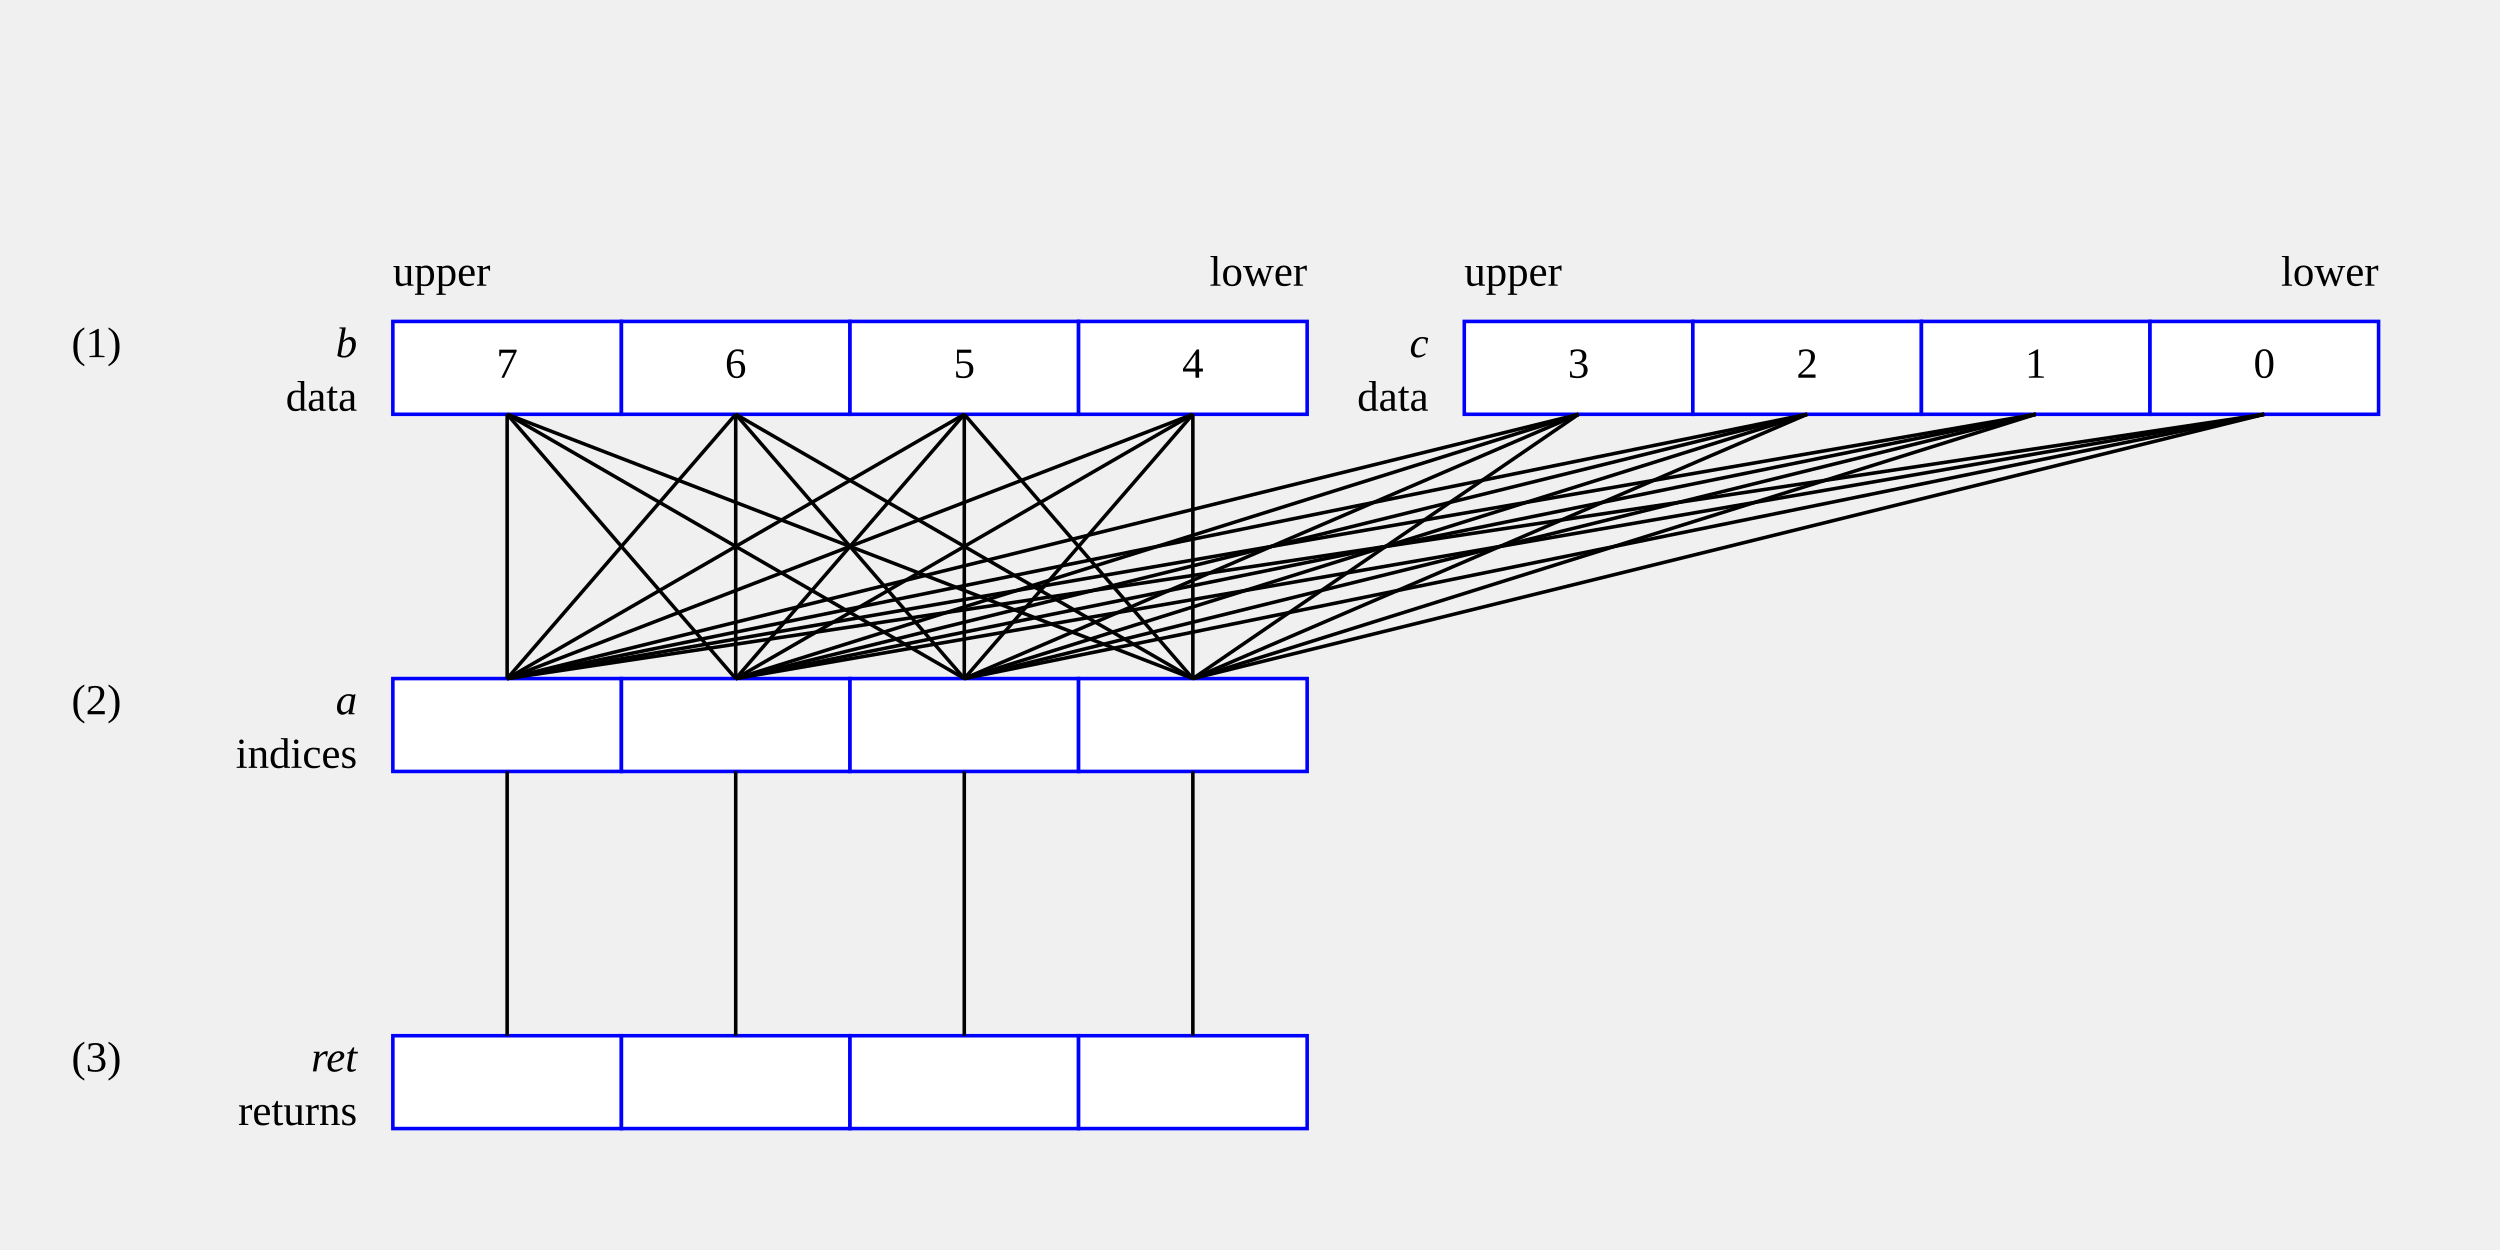
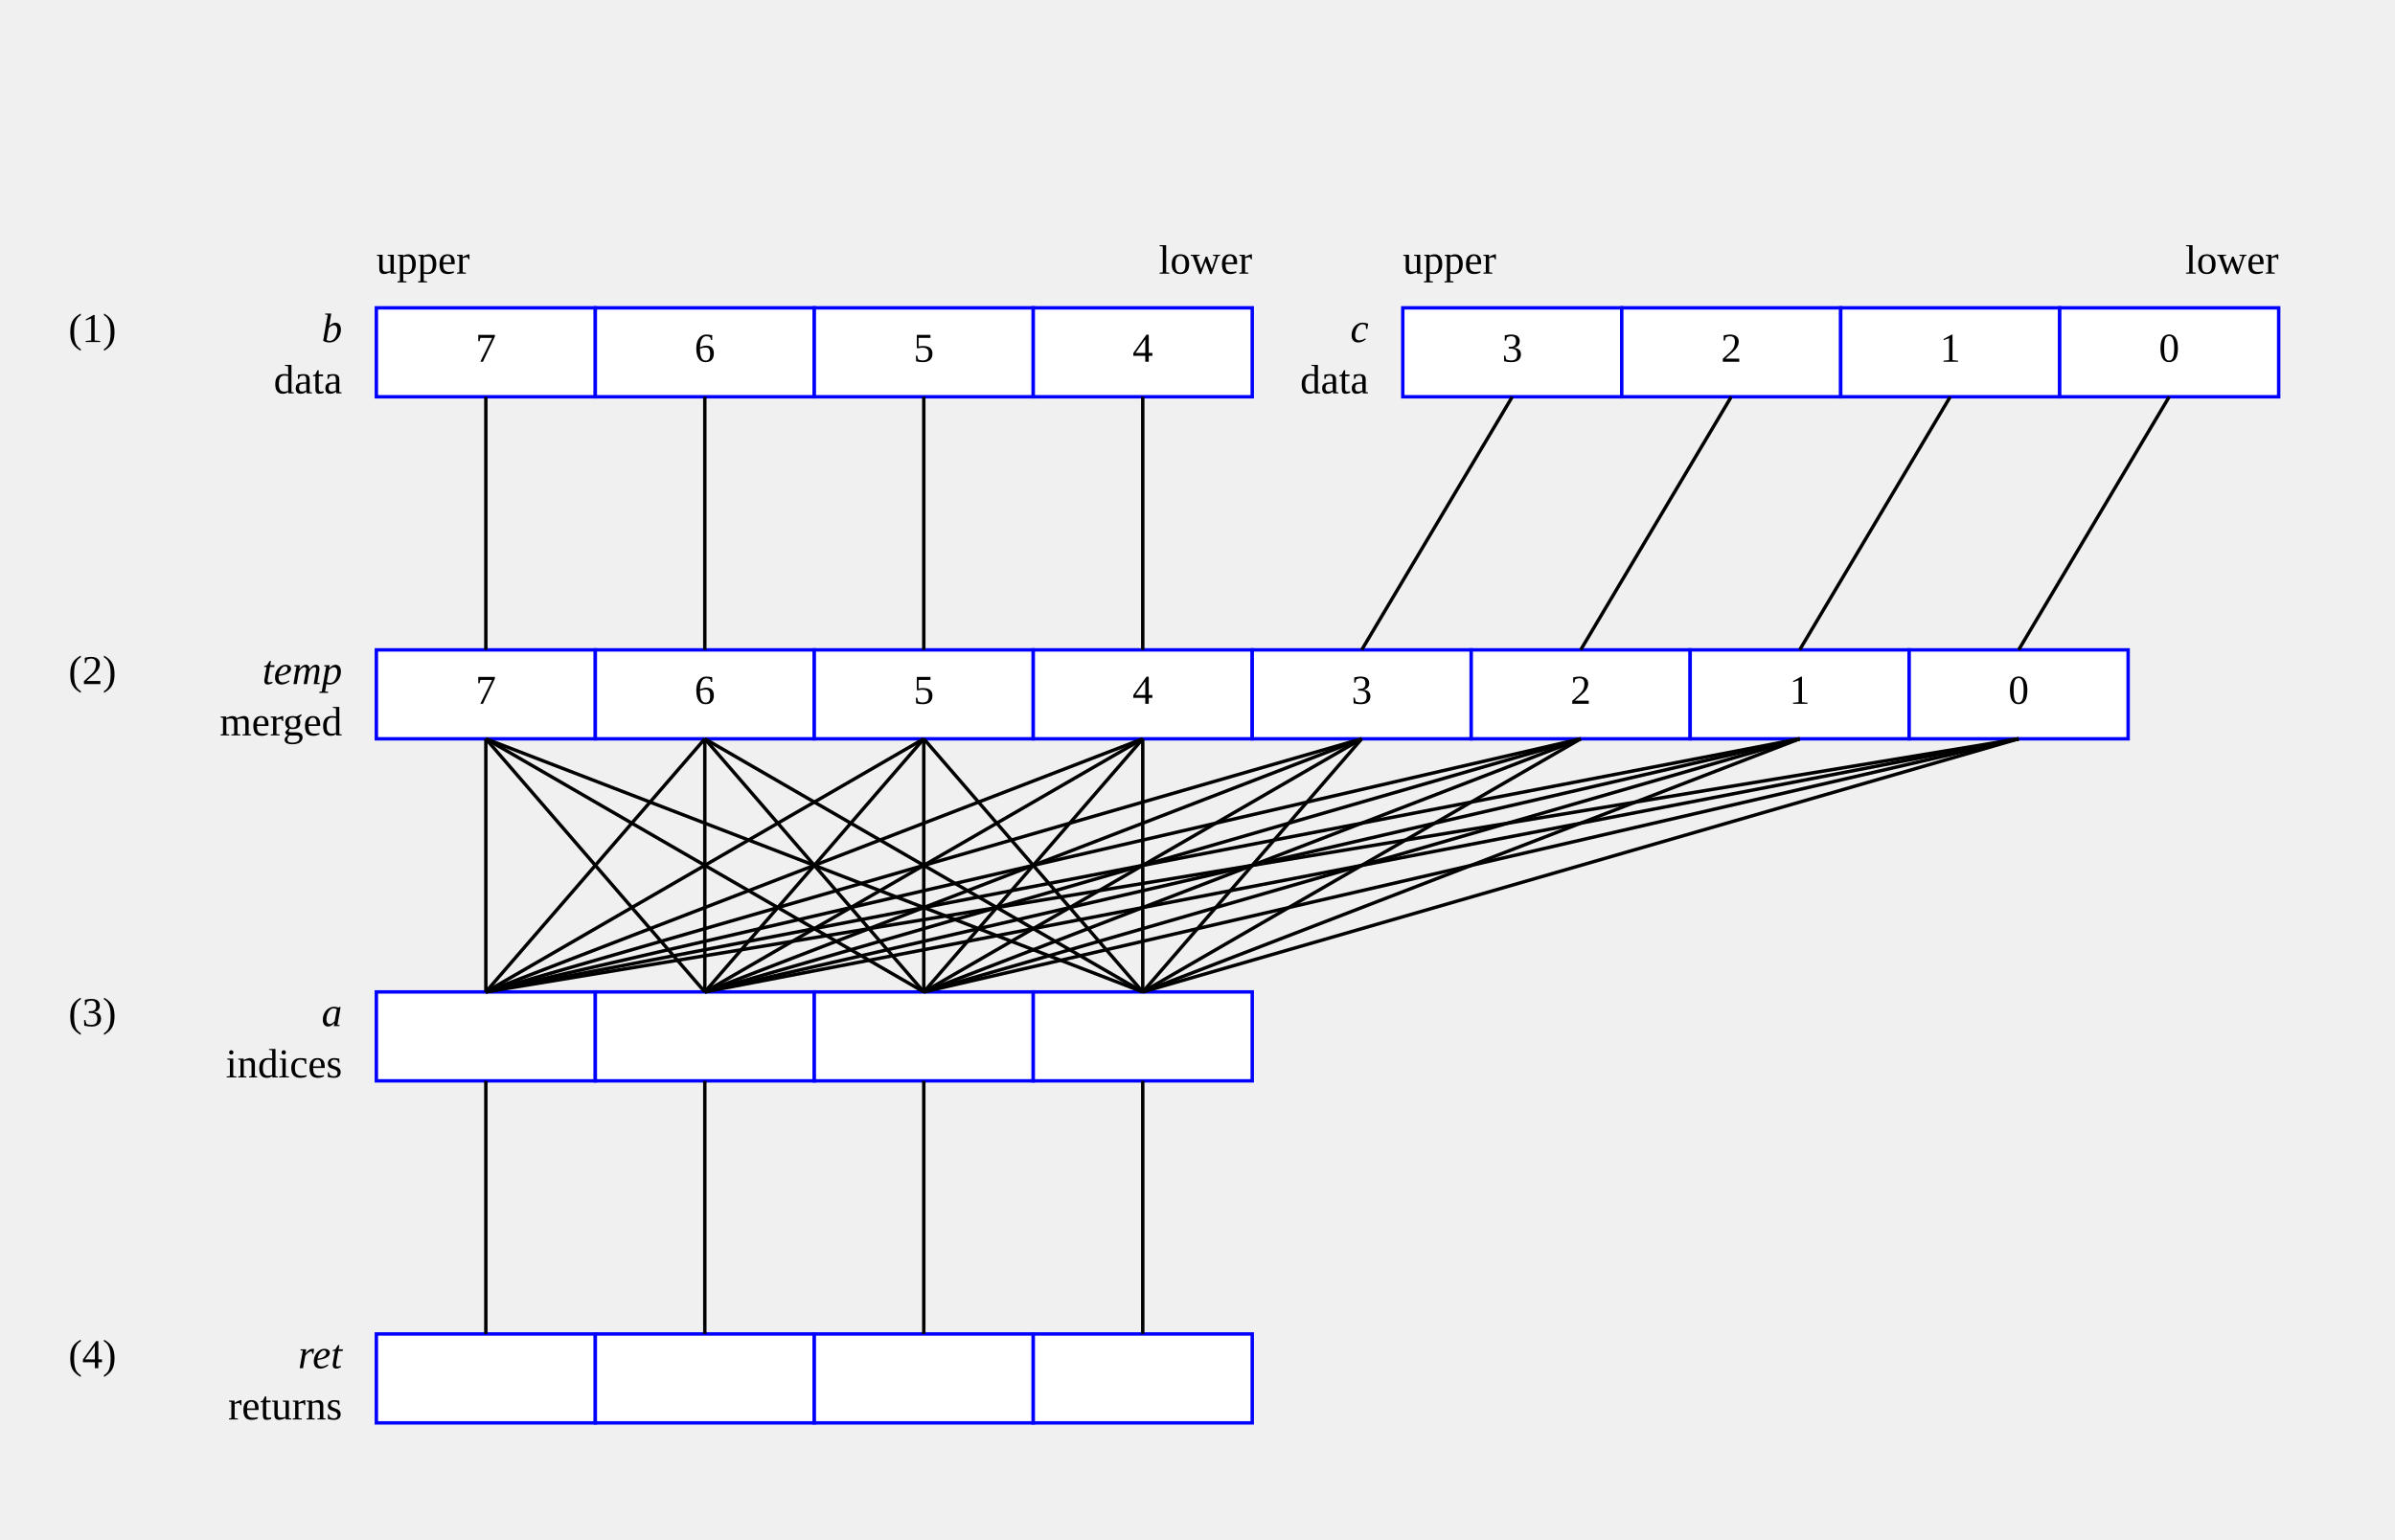
- <svg xmlns="http://www.w3.org/2000/svg" version="1.1" width="700" height="350">
+ <svg xmlns="http://www.w3.org/2000/svg" version="1.1" width="700" height="450">
  <text x="20" y="100">(1)</text>
  <text x="100" y="100" text-anchor="end" font-style="italic">b</text>
  <text x="100" y="115" text-anchor="end">data</text>
  <rect x="110" y="90" width="64" height="26" fill="white" stroke="blue" />
  <text x="142" y="103" text-anchor="middle" dominant-baseline="middle">7</text>
  <rect x="174" y="90" width="64" height="26" fill="white" stroke="blue" />
  <text x="206" y="103" text-anchor="middle" dominant-baseline="middle">6</text>
  <rect x="238" y="90" width="64" height="26" fill="white" stroke="blue" />
  <text x="270" y="103" text-anchor="middle" dominant-baseline="middle">5</text>
  <rect x="302" y="90" width="64" height="26" fill="white" stroke="blue" />
  <text x="334" y="103" text-anchor="middle" dominant-baseline="middle">4</text>
  <text x="110" y="80" text-anchor="begin">upper</text>
  <text x="366" y="80" text-anchor="end">lower</text>
  <text x="400" y="100" text-anchor="end" font-style="italic">c</text>
  <text x="400" y="115" text-anchor="end">data</text>
  <rect x="410" y="90" width="64" height="26" fill="white" stroke="blue" />
  <text x="442" y="103" text-anchor="middle" dominant-baseline="middle">3</text>
  <rect x="474" y="90" width="64" height="26" fill="white" stroke="blue" />
  <text x="506" y="103" text-anchor="middle" dominant-baseline="middle">2</text>
  <rect x="538" y="90" width="64" height="26" fill="white" stroke="blue" />
  <text x="570" y="103" text-anchor="middle" dominant-baseline="middle">1</text>
  <rect x="602" y="90" width="64" height="26" fill="white" stroke="blue" />
  <text x="634" y="103" text-anchor="middle" dominant-baseline="middle">0</text>
  <text x="410" y="80" text-anchor="begin">upper</text>
  <text x="666" y="80" text-anchor="end">lower</text>
  <text x="20" y="200">(2)</text>
-   <text x="100" y="200" text-anchor="end" font-style="italic">a</text>
-   <text x="100" y="215" text-anchor="end">indices</text>
+   <text x="100" y="200" text-anchor="end" font-style="italic">temp</text>
+   <text x="100" y="215" text-anchor="end">merged</text>
  <rect x="110" y="190" width="64" height="26" fill="white" stroke="blue" />
+   <text x="142" y="203" text-anchor="middle" dominant-baseline="middle">7</text>
  <rect x="174" y="190" width="64" height="26" fill="white" stroke="blue" />
+   <text x="206" y="203" text-anchor="middle" dominant-baseline="middle">6</text>
  <rect x="238" y="190" width="64" height="26" fill="white" stroke="blue" />
+   <text x="270" y="203" text-anchor="middle" dominant-baseline="middle">5</text>
  <rect x="302" y="190" width="64" height="26" fill="white" stroke="blue" />
+   <text x="334" y="203" text-anchor="middle" dominant-baseline="middle">4</text>
+   <rect x="366" y="190" width="64" height="26" fill="white" stroke="blue" />
+   <text x="398" y="203" text-anchor="middle" dominant-baseline="middle">3</text>
+   <rect x="430" y="190" width="64" height="26" fill="white" stroke="blue" />
+   <text x="462" y="203" text-anchor="middle" dominant-baseline="middle">2</text>
+   <rect x="494" y="190" width="64" height="26" fill="white" stroke="blue" />
+   <text x="526" y="203" text-anchor="middle" dominant-baseline="middle">1</text>
+   <rect x="558" y="190" width="64" height="26" fill="white" stroke="blue" />
+   <text x="590" y="203" text-anchor="middle" dominant-baseline="middle">0</text>
  <text x="20" y="300">(3)</text>
-   <text x="100" y="300" text-anchor="end" font-style="italic">ret</text>
-   <text x="100" y="315" text-anchor="end">returns</text>
+   <text x="100" y="300" text-anchor="end" font-style="italic">a</text>
+   <text x="100" y="315" text-anchor="end">indices</text>
  <rect x="110" y="290" width="64" height="26" fill="white" stroke="blue" />
  <rect x="174" y="290" width="64" height="26" fill="white" stroke="blue" />
  <rect x="238" y="290" width="64" height="26" fill="white" stroke="blue" />
  <rect x="302" y="290" width="64" height="26" fill="white" stroke="blue" />
+   <text x="20" y="400">(4)</text>
+   <text x="100" y="400" text-anchor="end" font-style="italic">ret</text>
+   <text x="100" y="415" text-anchor="end">returns</text>
+   <rect x="110" y="390" width="64" height="26" fill="white" stroke="blue" />
+   <rect x="174" y="390" width="64" height="26" fill="white" stroke="blue" />
+   <rect x="238" y="390" width="64" height="26" fill="white" stroke="blue" />
+   <rect x="302" y="390" width="64" height="26" fill="white" stroke="blue" />
  <line x1="142" y1="116" x2="142" y2="190" stroke="black" />
-   <line x1="442" y1="116" x2="142" y2="190" stroke="black" />
-   <line x1="206" y1="116" x2="142" y2="190" stroke="black" />
-   <line x1="506" y1="116" x2="142" y2="190" stroke="black" />
-   <line x1="270" y1="116" x2="142" y2="190" stroke="black" />
-   <line x1="570" y1="116" x2="142" y2="190" stroke="black" />
-   <line x1="334" y1="116" x2="142" y2="190" stroke="black" />
-   <line x1="634" y1="116" x2="142" y2="190" stroke="black" />
-   <line x1="142" y1="116" x2="206" y2="190" stroke="black" />
-   <line x1="442" y1="116" x2="206" y2="190" stroke="black" />
+   <line x1="442" y1="116" x2="398" y2="190" stroke="black" />
  <line x1="206" y1="116" x2="206" y2="190" stroke="black" />
-   <line x1="506" y1="116" x2="206" y2="190" stroke="black" />
-   <line x1="270" y1="116" x2="206" y2="190" stroke="black" />
-   <line x1="570" y1="116" x2="206" y2="190" stroke="black" />
-   <line x1="334" y1="116" x2="206" y2="190" stroke="black" />
-   <line x1="634" y1="116" x2="206" y2="190" stroke="black" />
-   <line x1="142" y1="116" x2="270" y2="190" stroke="black" />
-   <line x1="442" y1="116" x2="270" y2="190" stroke="black" />
-   <line x1="206" y1="116" x2="270" y2="190" stroke="black" />
-   <line x1="506" y1="116" x2="270" y2="190" stroke="black" />
+   <line x1="506" y1="116" x2="462" y2="190" stroke="black" />
  <line x1="270" y1="116" x2="270" y2="190" stroke="black" />
-   <line x1="570" y1="116" x2="270" y2="190" stroke="black" />
-   <line x1="334" y1="116" x2="270" y2="190" stroke="black" />
-   <line x1="634" y1="116" x2="270" y2="190" stroke="black" />
-   <line x1="142" y1="116" x2="334" y2="190" stroke="black" />
-   <line x1="442" y1="116" x2="334" y2="190" stroke="black" />
-   <line x1="206" y1="116" x2="334" y2="190" stroke="black" />
-   <line x1="506" y1="116" x2="334" y2="190" stroke="black" />
-   <line x1="270" y1="116" x2="334" y2="190" stroke="black" />
-   <line x1="570" y1="116" x2="334" y2="190" stroke="black" />
+   <line x1="570" y1="116" x2="526" y2="190" stroke="black" />
  <line x1="334" y1="116" x2="334" y2="190" stroke="black" />
-   <line x1="634" y1="116" x2="334" y2="190" stroke="black" />
+   <line x1="634" y1="116" x2="590" y2="190" stroke="black" />
  <line x1="142" y1="216" x2="142" y2="290" stroke="black" />
+   <line x1="142" y1="216" x2="206" y2="290" stroke="black" />
+   <line x1="142" y1="216" x2="270" y2="290" stroke="black" />
+   <line x1="142" y1="216" x2="334" y2="290" stroke="black" />
+   <line x1="206" y1="216" x2="142" y2="290" stroke="black" />
  <line x1="206" y1="216" x2="206" y2="290" stroke="black" />
+   <line x1="206" y1="216" x2="270" y2="290" stroke="black" />
+   <line x1="206" y1="216" x2="334" y2="290" stroke="black" />
+   <line x1="270" y1="216" x2="142" y2="290" stroke="black" />
+   <line x1="270" y1="216" x2="206" y2="290" stroke="black" />
  <line x1="270" y1="216" x2="270" y2="290" stroke="black" />
+   <line x1="270" y1="216" x2="334" y2="290" stroke="black" />
+   <line x1="334" y1="216" x2="142" y2="290" stroke="black" />
+   <line x1="334" y1="216" x2="206" y2="290" stroke="black" />
+   <line x1="334" y1="216" x2="270" y2="290" stroke="black" />
  <line x1="334" y1="216" x2="334" y2="290" stroke="black" />
+   <line x1="398" y1="216" x2="142" y2="290" stroke="black" />
+   <line x1="398" y1="216" x2="206" y2="290" stroke="black" />
+   <line x1="398" y1="216" x2="270" y2="290" stroke="black" />
+   <line x1="398" y1="216" x2="334" y2="290" stroke="black" />
+   <line x1="462" y1="216" x2="142" y2="290" stroke="black" />
+   <line x1="462" y1="216" x2="206" y2="290" stroke="black" />
+   <line x1="462" y1="216" x2="270" y2="290" stroke="black" />
+   <line x1="462" y1="216" x2="334" y2="290" stroke="black" />
+   <line x1="526" y1="216" x2="142" y2="290" stroke="black" />
+   <line x1="526" y1="216" x2="206" y2="290" stroke="black" />
+   <line x1="526" y1="216" x2="270" y2="290" stroke="black" />
+   <line x1="526" y1="216" x2="334" y2="290" stroke="black" />
+   <line x1="590" y1="216" x2="142" y2="290" stroke="black" />
+   <line x1="590" y1="216" x2="206" y2="290" stroke="black" />
+   <line x1="590" y1="216" x2="270" y2="290" stroke="black" />
+   <line x1="590" y1="216" x2="334" y2="290" stroke="black" />
+   <line x1="142" y1="316" x2="142" y2="390" stroke="black" />
+   <line x1="206" y1="316" x2="206" y2="390" stroke="black" />
+   <line x1="270" y1="316" x2="270" y2="390" stroke="black" />
+   <line x1="334" y1="316" x2="334" y2="390" stroke="black" />
</svg>
